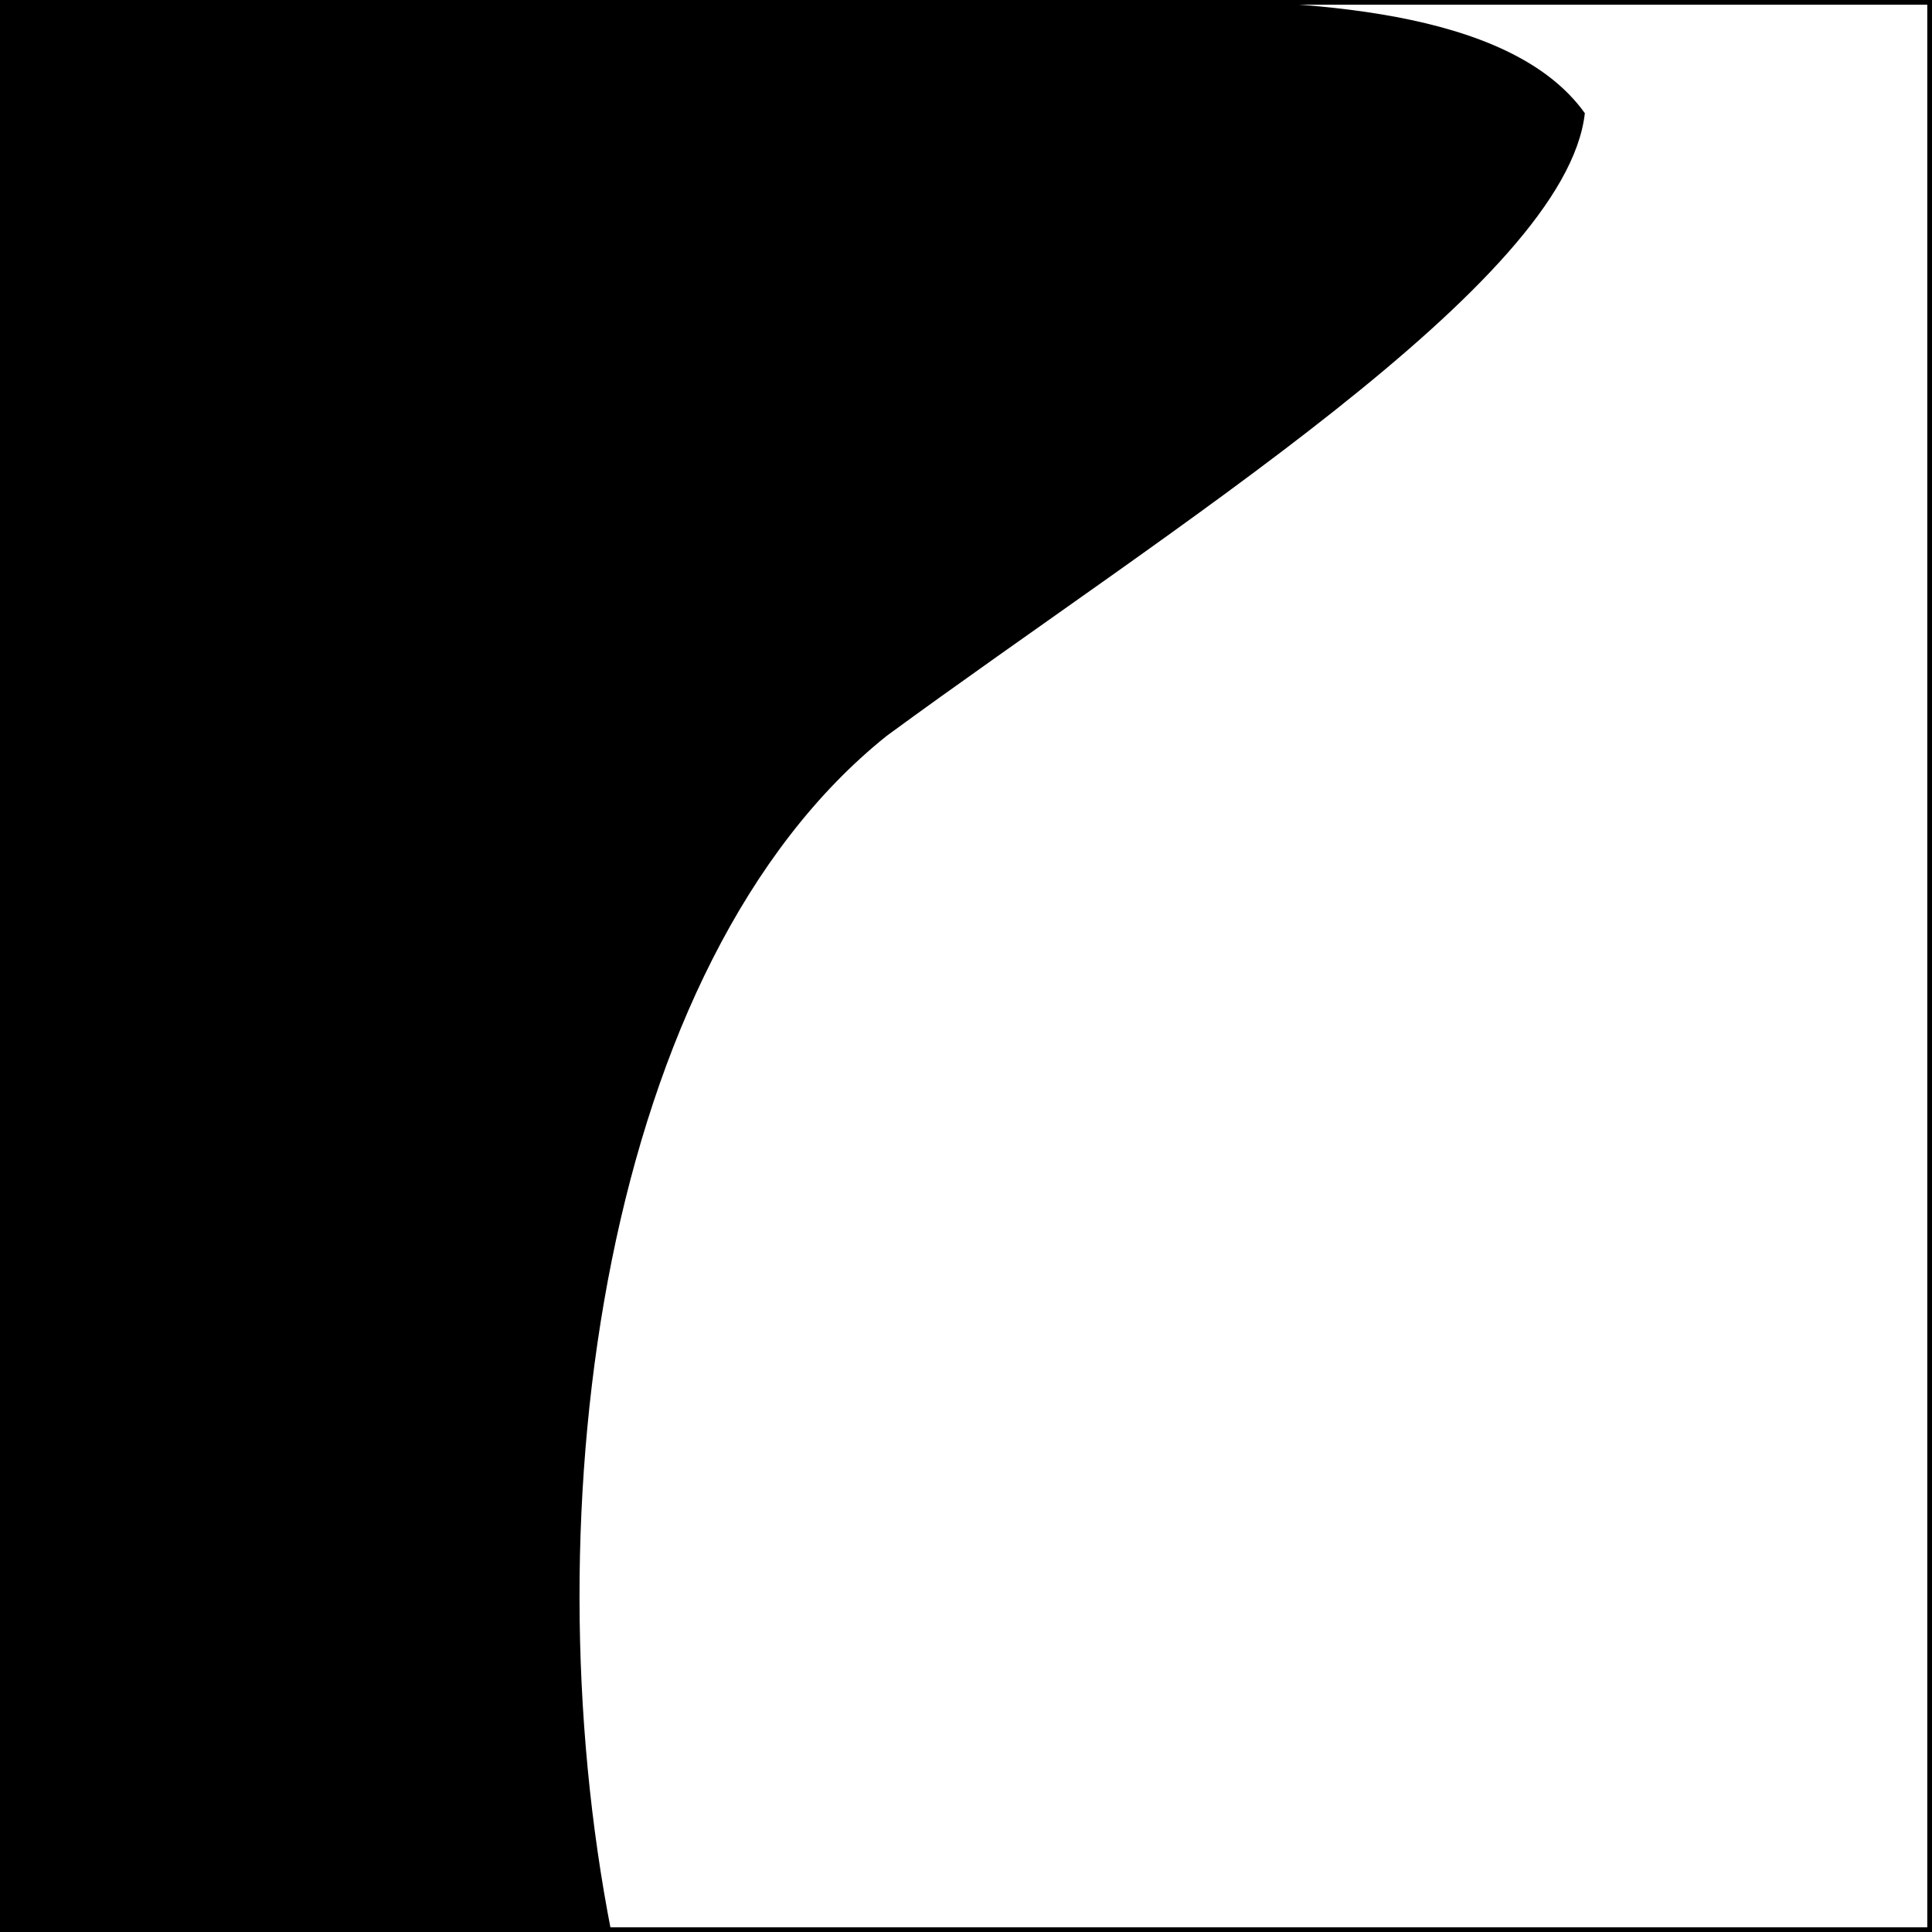
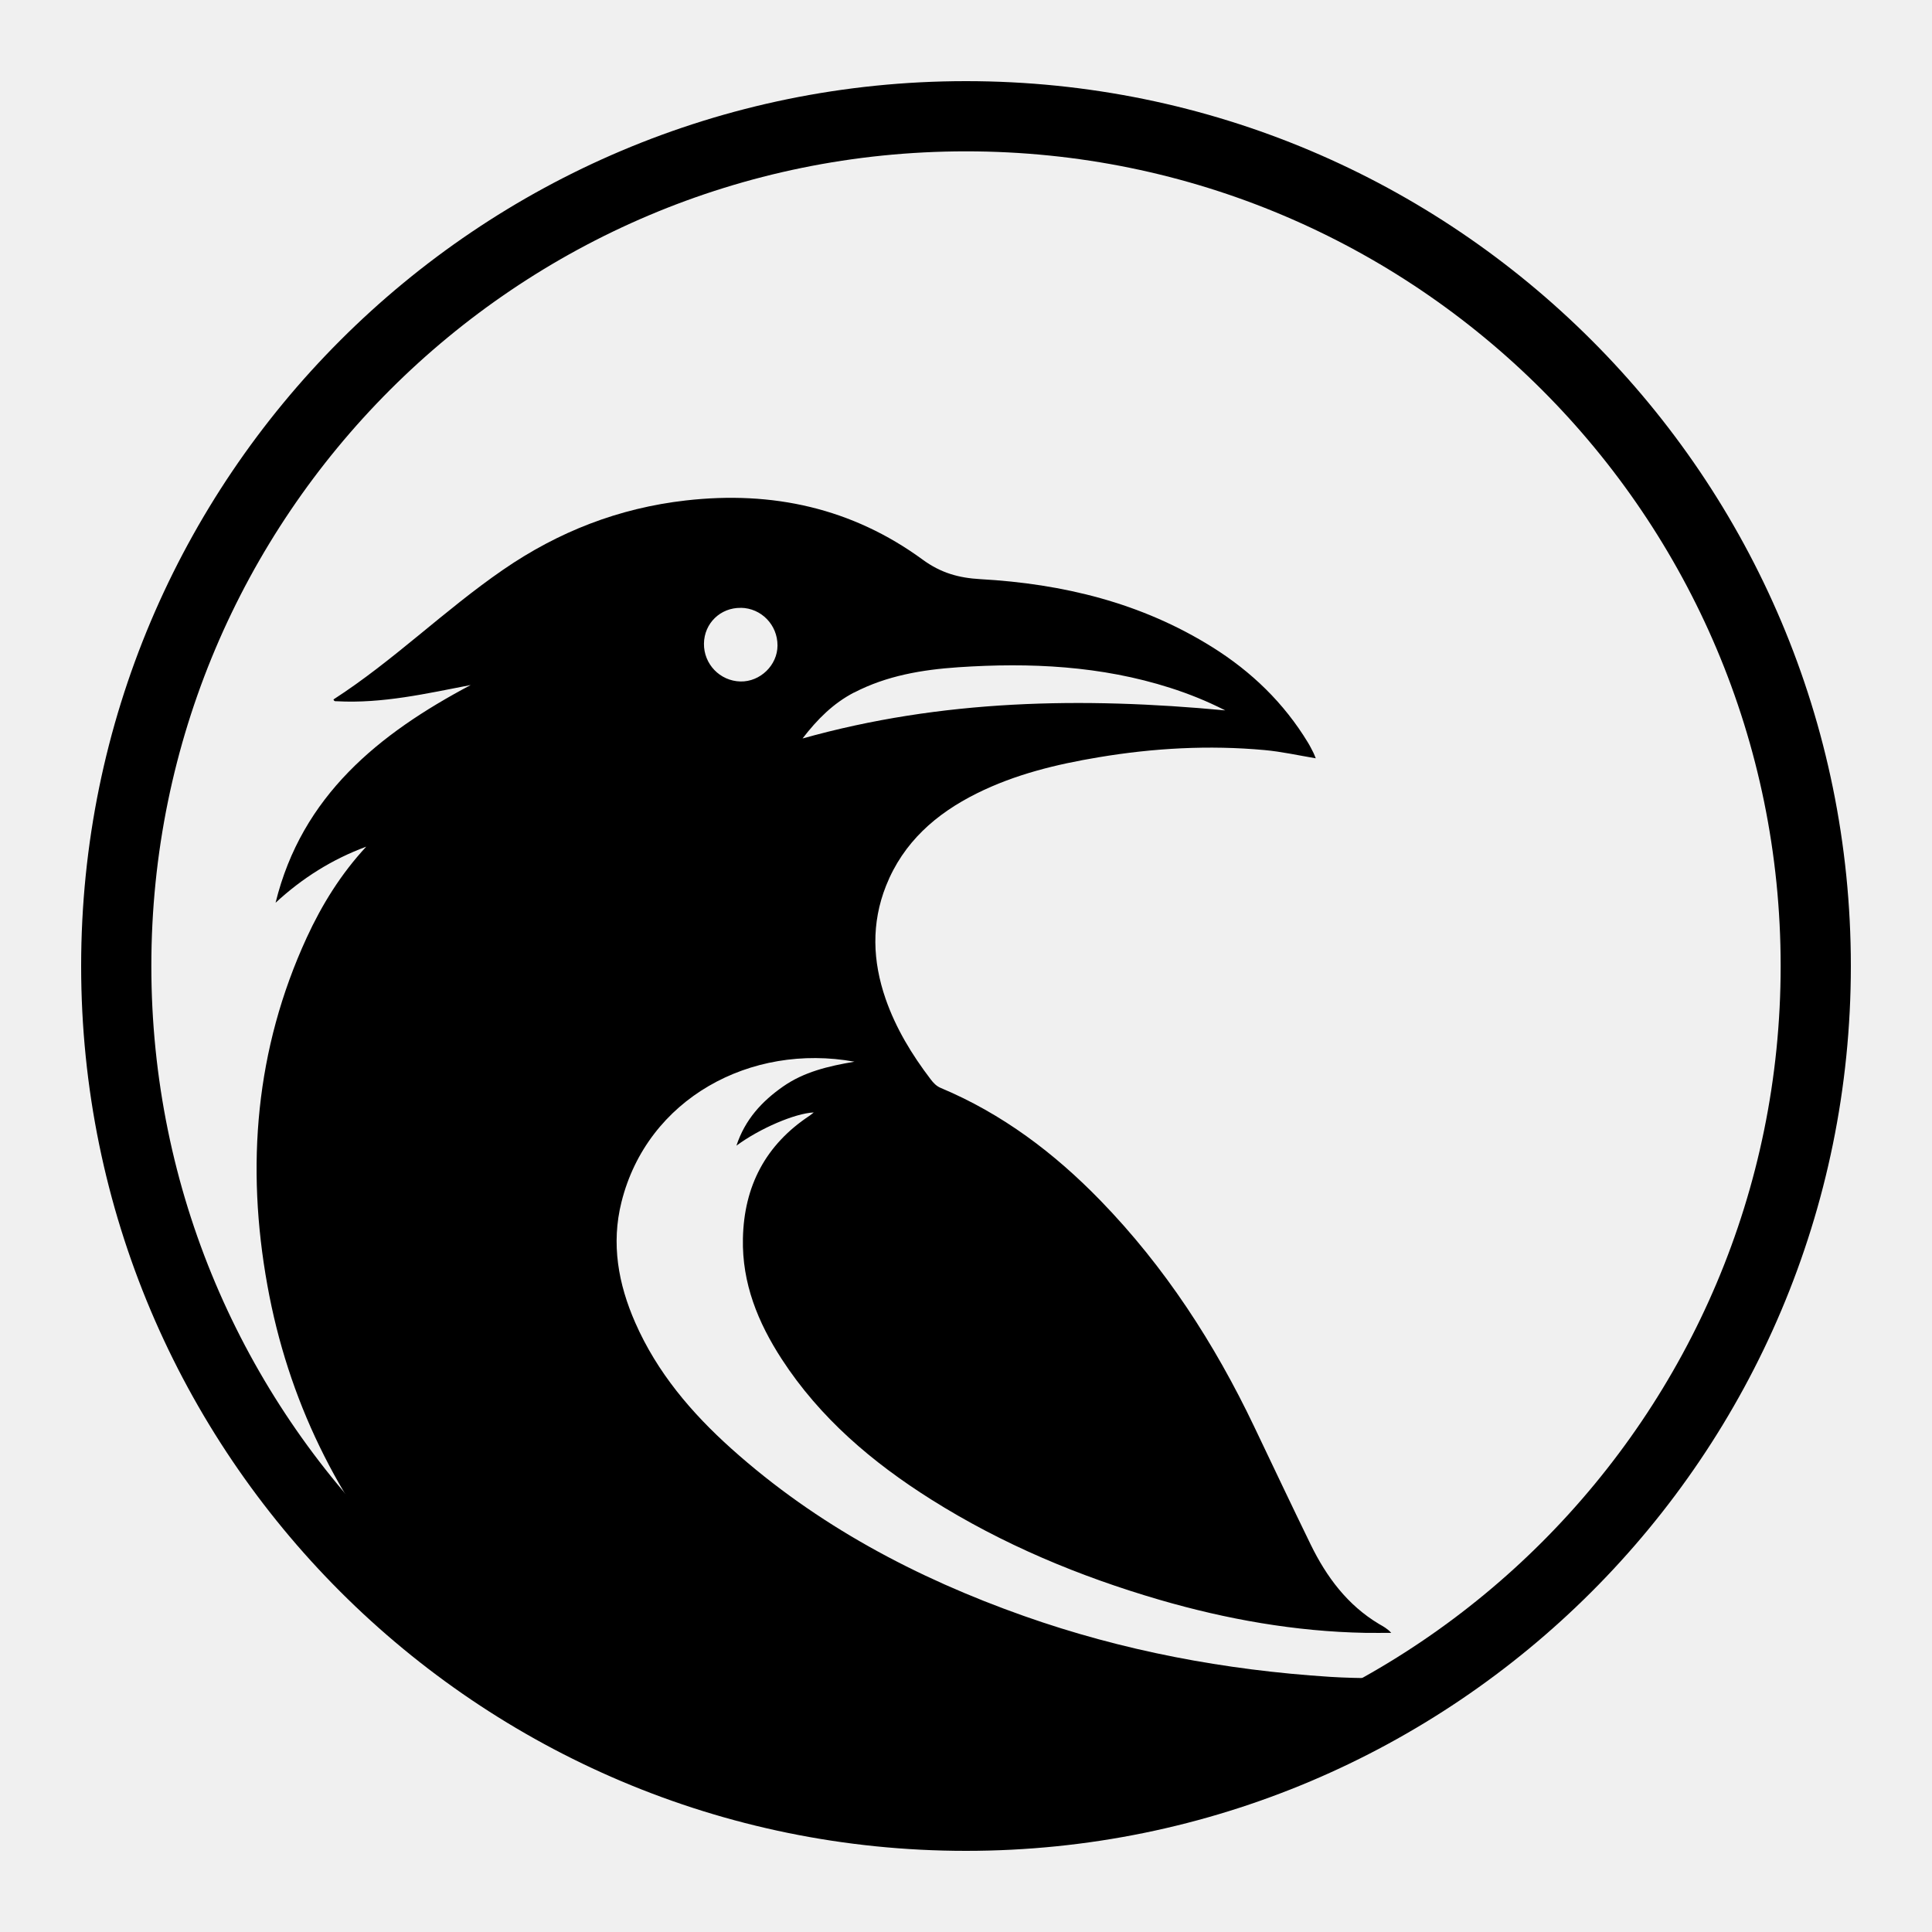
- <svg xmlns="http://www.w3.org/2000/svg" viewBox="0 0 512 512" width="512" height="512">
-   <rect width="512" height="512" fill="#ffffff" />
-   <path fill="#000000" d="     M 0 0     L 305 0     C 345 0, 400 2, 420 30     C 415 75, 310 140, 235 195     C 160 255, 140 400, 162 512     L 0 512     Z   " />
-   <rect width="512" height="512" fill="none" stroke="#000000" stroke-width="2.5" />
+ <svg xmlns="http://www.w3.org/2000/svg" viewBox="0 0 3000 3000">
+   <path fill="#000" d="M2162.9,2626.4c17.1-6.3,35.7-13.6,48.6-20.1-51.8-.7-99,.5-146.3-2.5-162.9-10.5-321.8-40.2-475.8-94.7-166.9-59.1-321-140.7-453.7-259.6-62.1-55.7-115.4-118.4-149.3-195.7-26.4-60.1-37.6-122.5-21.4-187.2,40.1-160.7,200.7-247.3,361.8-218-40.9,6.9-78.6,15.9-111.1,38.7-32.7,22.9-58.8,51.1-72.2,91.7,36.3-26.9,91.2-50.3,120.1-51.6-2.5,1.9-4.3,3.6-6.4,5-68.4,45.2-101.9,109.3-103.6,190.8-1.5,69.4,23.3,130.2,60.2,187.1,59.4,91.5,140.5,160.3,231.8,217.9,111.4,70.2,231,119.8,354.7,155.9,104,30.3,211.3,49.4,320,51.4,13.3.2,26.7,0,40,0-6.1-6.8-12.7-10.1-19-13.8-49-29.3-81.5-73.1-106-123.2-29.6-60.7-58.7-122.2-87.8-183.2-61.6-129.2-138.6-248-238.7-351.1-71.7-73.8-152.5-134.8-247.9-174.8-6.9-2.9-11.5-7.8-15.8-13.5-29.2-38.3-54-79.1-69.9-124.8-20.3-58.6-22.5-117.4.7-175.8,26.8-67.4,77.5-111.8,140.8-143.3,59.7-29.7,123.7-45.2,189.1-56.1,85.4-14.3,171.3-19.1,257.7-11.2,26.4,2.4,52.3,8.2,79.6,12.8-1.6-3.8-2.4-6.2-3.5-8.4-2.8-5.4-5.4-10.8-8.6-16-37.3-61.5-87.7-110.2-148.5-148.2-110.1-68.9-232.1-98.4-360.2-105.6-33.6-1.9-61.3-9.6-89.6-30.3-109.5-80.1-233.4-107.2-367.7-91.9-103.9,11.8-197.9,48.4-283.8,107.6-91.3,62.8-170.3,141.4-263.4,201.4,1.3,3.6,3.6,2.7,5.4,2.8,70.6,3.8,138.8-11.9,207.7-25.2-142.7,75.7-262.1,171.7-303,338.1,41.4-38.3,88-67.6,140.8-87.1-39,42-68.8,89.9-92.5,141.4-79.6,173.1-94.5,354.4-61,539.8,31.9,177,108.7,333.6,226.4,469.8,6.6,7.6,13.6,14.9,20.7,22.1,6.6,6.8,13.5,13.3,23.1,22.7l254,162c139.8,87.7,294.6,130.1,457.6,141.8,166.5,12,330.1-7.8,489.8-57.3,12.2-3.8,24.1-8.5,36-13.1s19.2-8.2,28.5-13.1l114-60.6c31.6-16.8,64.3-31.5,97.9-43.8ZM1326.1,1075.5c50.8-26.4,106-35.6,161.9-39.4,111.3-7.5,221.7-2.3,329.1,32,28.7,9.2,56.6,20.3,85.5,35-222-20.9-439.8-17.1-656.4,43.6,23-29.9,47.6-54.5,79.8-71.3ZM1150.4,943.8c31.7.5,57,26.5,56.9,58.5,0,30.6-26.9,56.6-57.6,55.9-31.8-.8-57-27-56.6-58.8.4-31.6,25.6-56,57.3-55.5Z" />
+   <circle cx="1500" cy="1500" r="1319.5" fill="none" stroke="#000" stroke-width="109" stroke-miterlimit="10" />
</svg>
